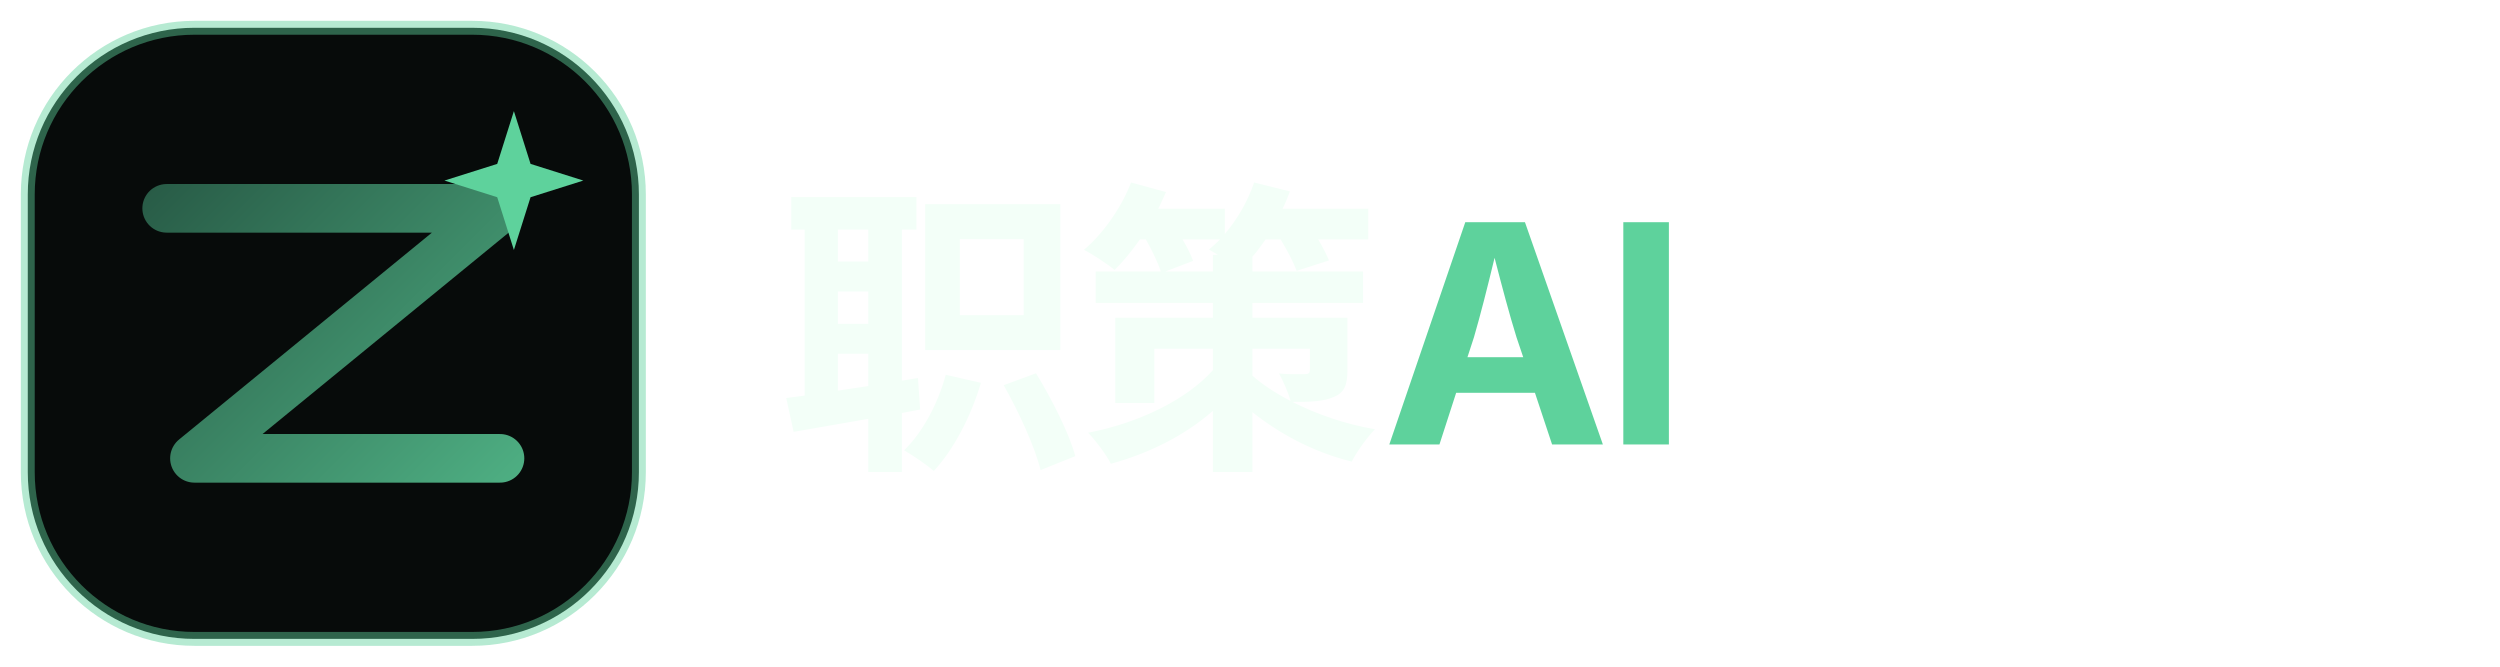
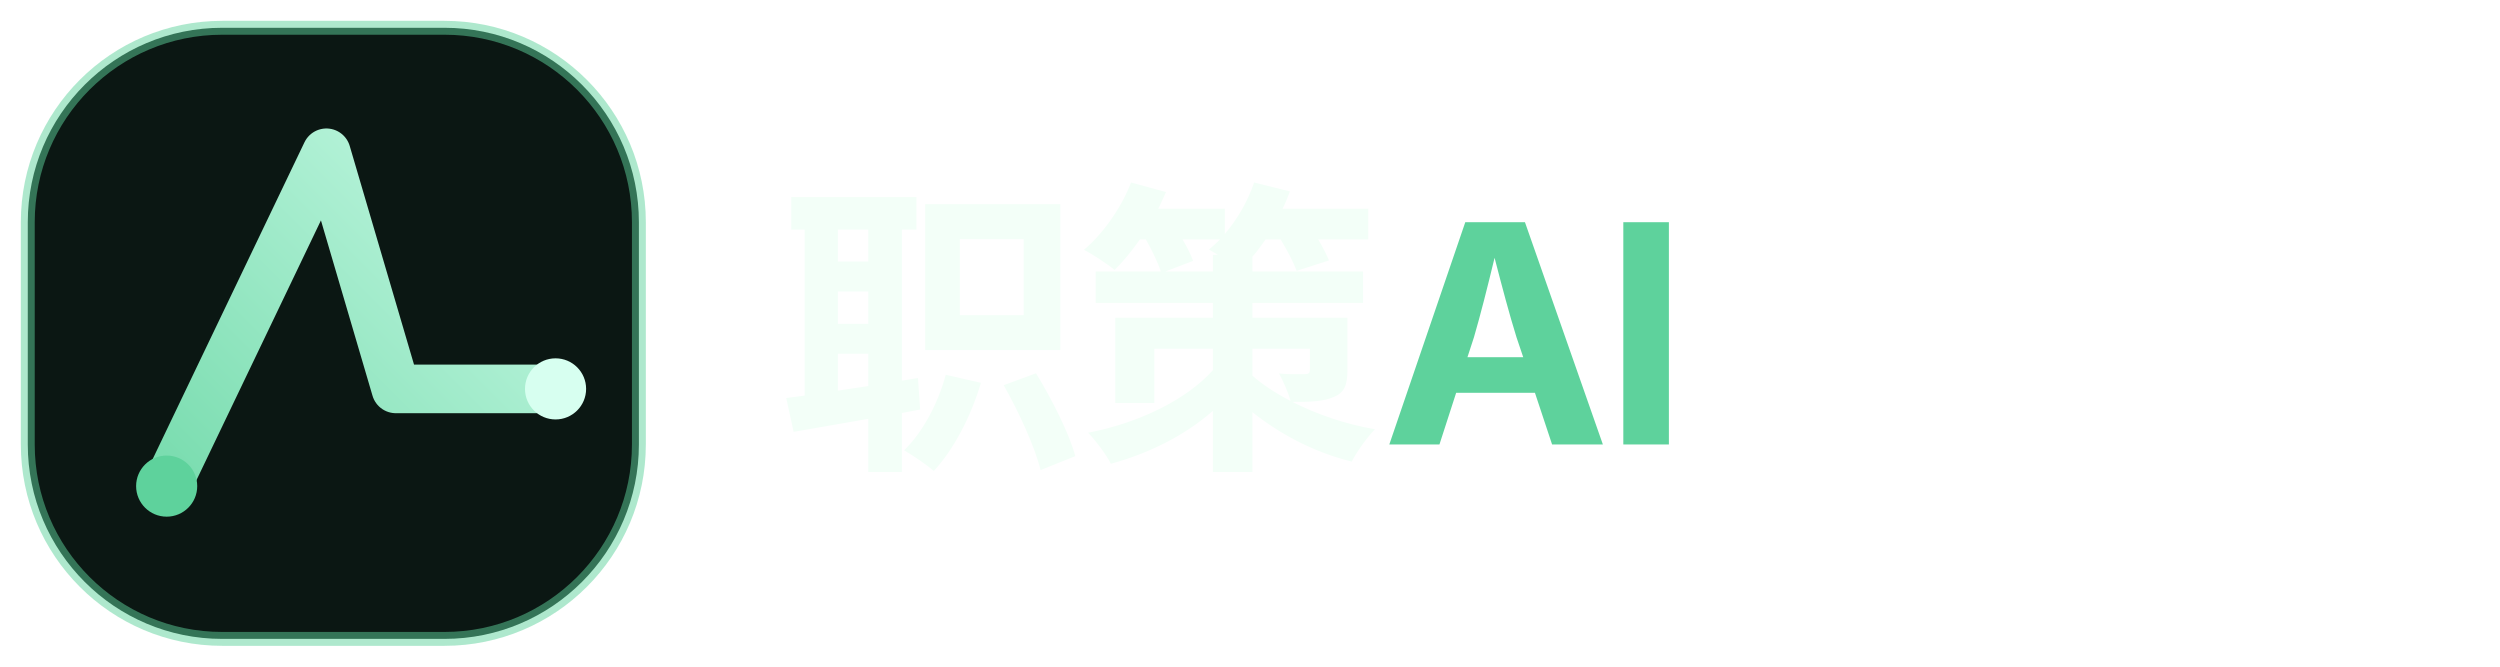
<svg xmlns="http://www.w3.org/2000/svg" width="180" height="48" viewBox="0 0 180 48" fill="none">
  <defs>
-     <linearGradient id="zhice-logo" x1="2" y1="2" x2="46" y2="46" gradientUnits="userSpaceOnUse">
-       <stop stop-color="#18382D" />
-       <stop offset="1" stop-color="#5ED29C" />
+     <linearGradient id="zhice-logo-v2" x1="4" y1="44" x2="44" y2="4" gradientUnits="userSpaceOnUse">
+       <stop stop-color="#5ED29C" />
+       <stop offset="1" stop-color="#D7FFF0" />
    </linearGradient>
  </defs>
-   <rect x="2" y="2" width="44" height="44" rx="12" fill="#070B0A" stroke="#5ED29C" stroke-opacity=".45" />
-   <path d="M12 15H36L14 33H36" stroke="url(#zhice-logo)" stroke-width="3.5" stroke-linecap="round" stroke-linejoin="round" />
-   <path d="M37 8L38.2 11.8L42 13L38.2 14.2L37 18L35.8 14.2L32 13L35.8 11.8L37 8Z" fill="#5ED29C" />
+   <rect x="2" y="2" width="44" height="44" rx="14" fill="#0B1713" stroke="#5ED29C" stroke-opacity=".5" />
+   <path d="M12 35L23.5 11L28.5 28H40" stroke="url(#zhice-logo-v2)" stroke-width="3.5" stroke-linecap="round" stroke-linejoin="round" />
+   <circle cx="12" cy="35" r="2.2" fill="#5ED29C" />
+   <circle cx="40" cy="28" r="2.2" fill="#D7FFF0" />
  <text x="56" y="32" font-family="system-ui, -apple-system, 'Segoe UI', sans-serif" font-size="22" font-weight="700" fill="#F3FFF8" letter-spacing="-0.5">
    职策<tspan fill="#5ED29C">AI</tspan>
  </text>
</svg>
